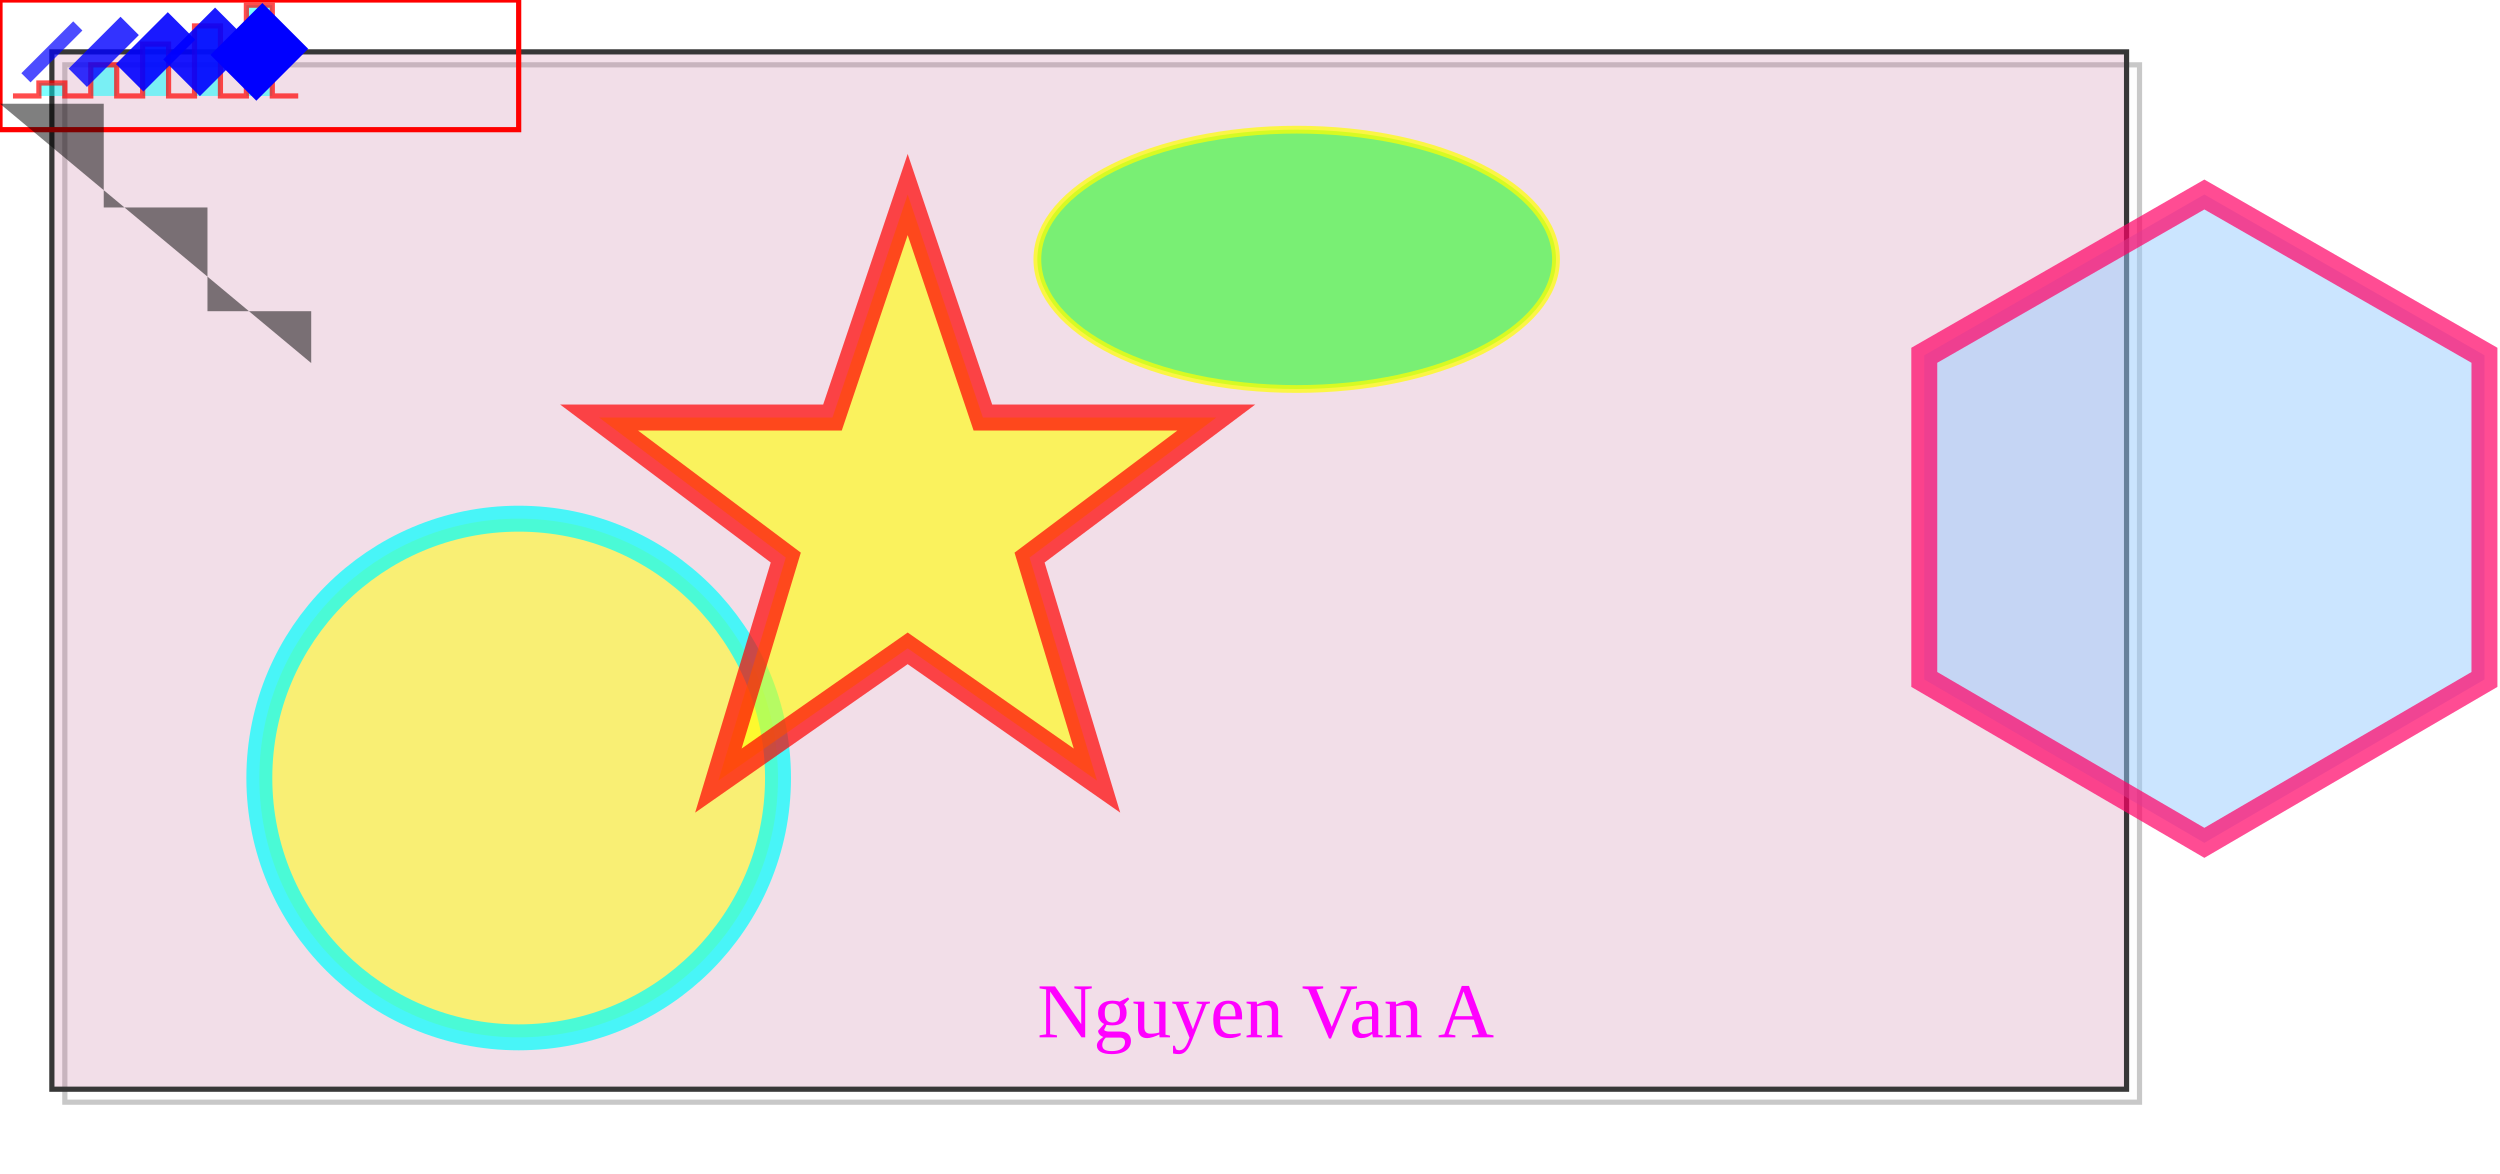
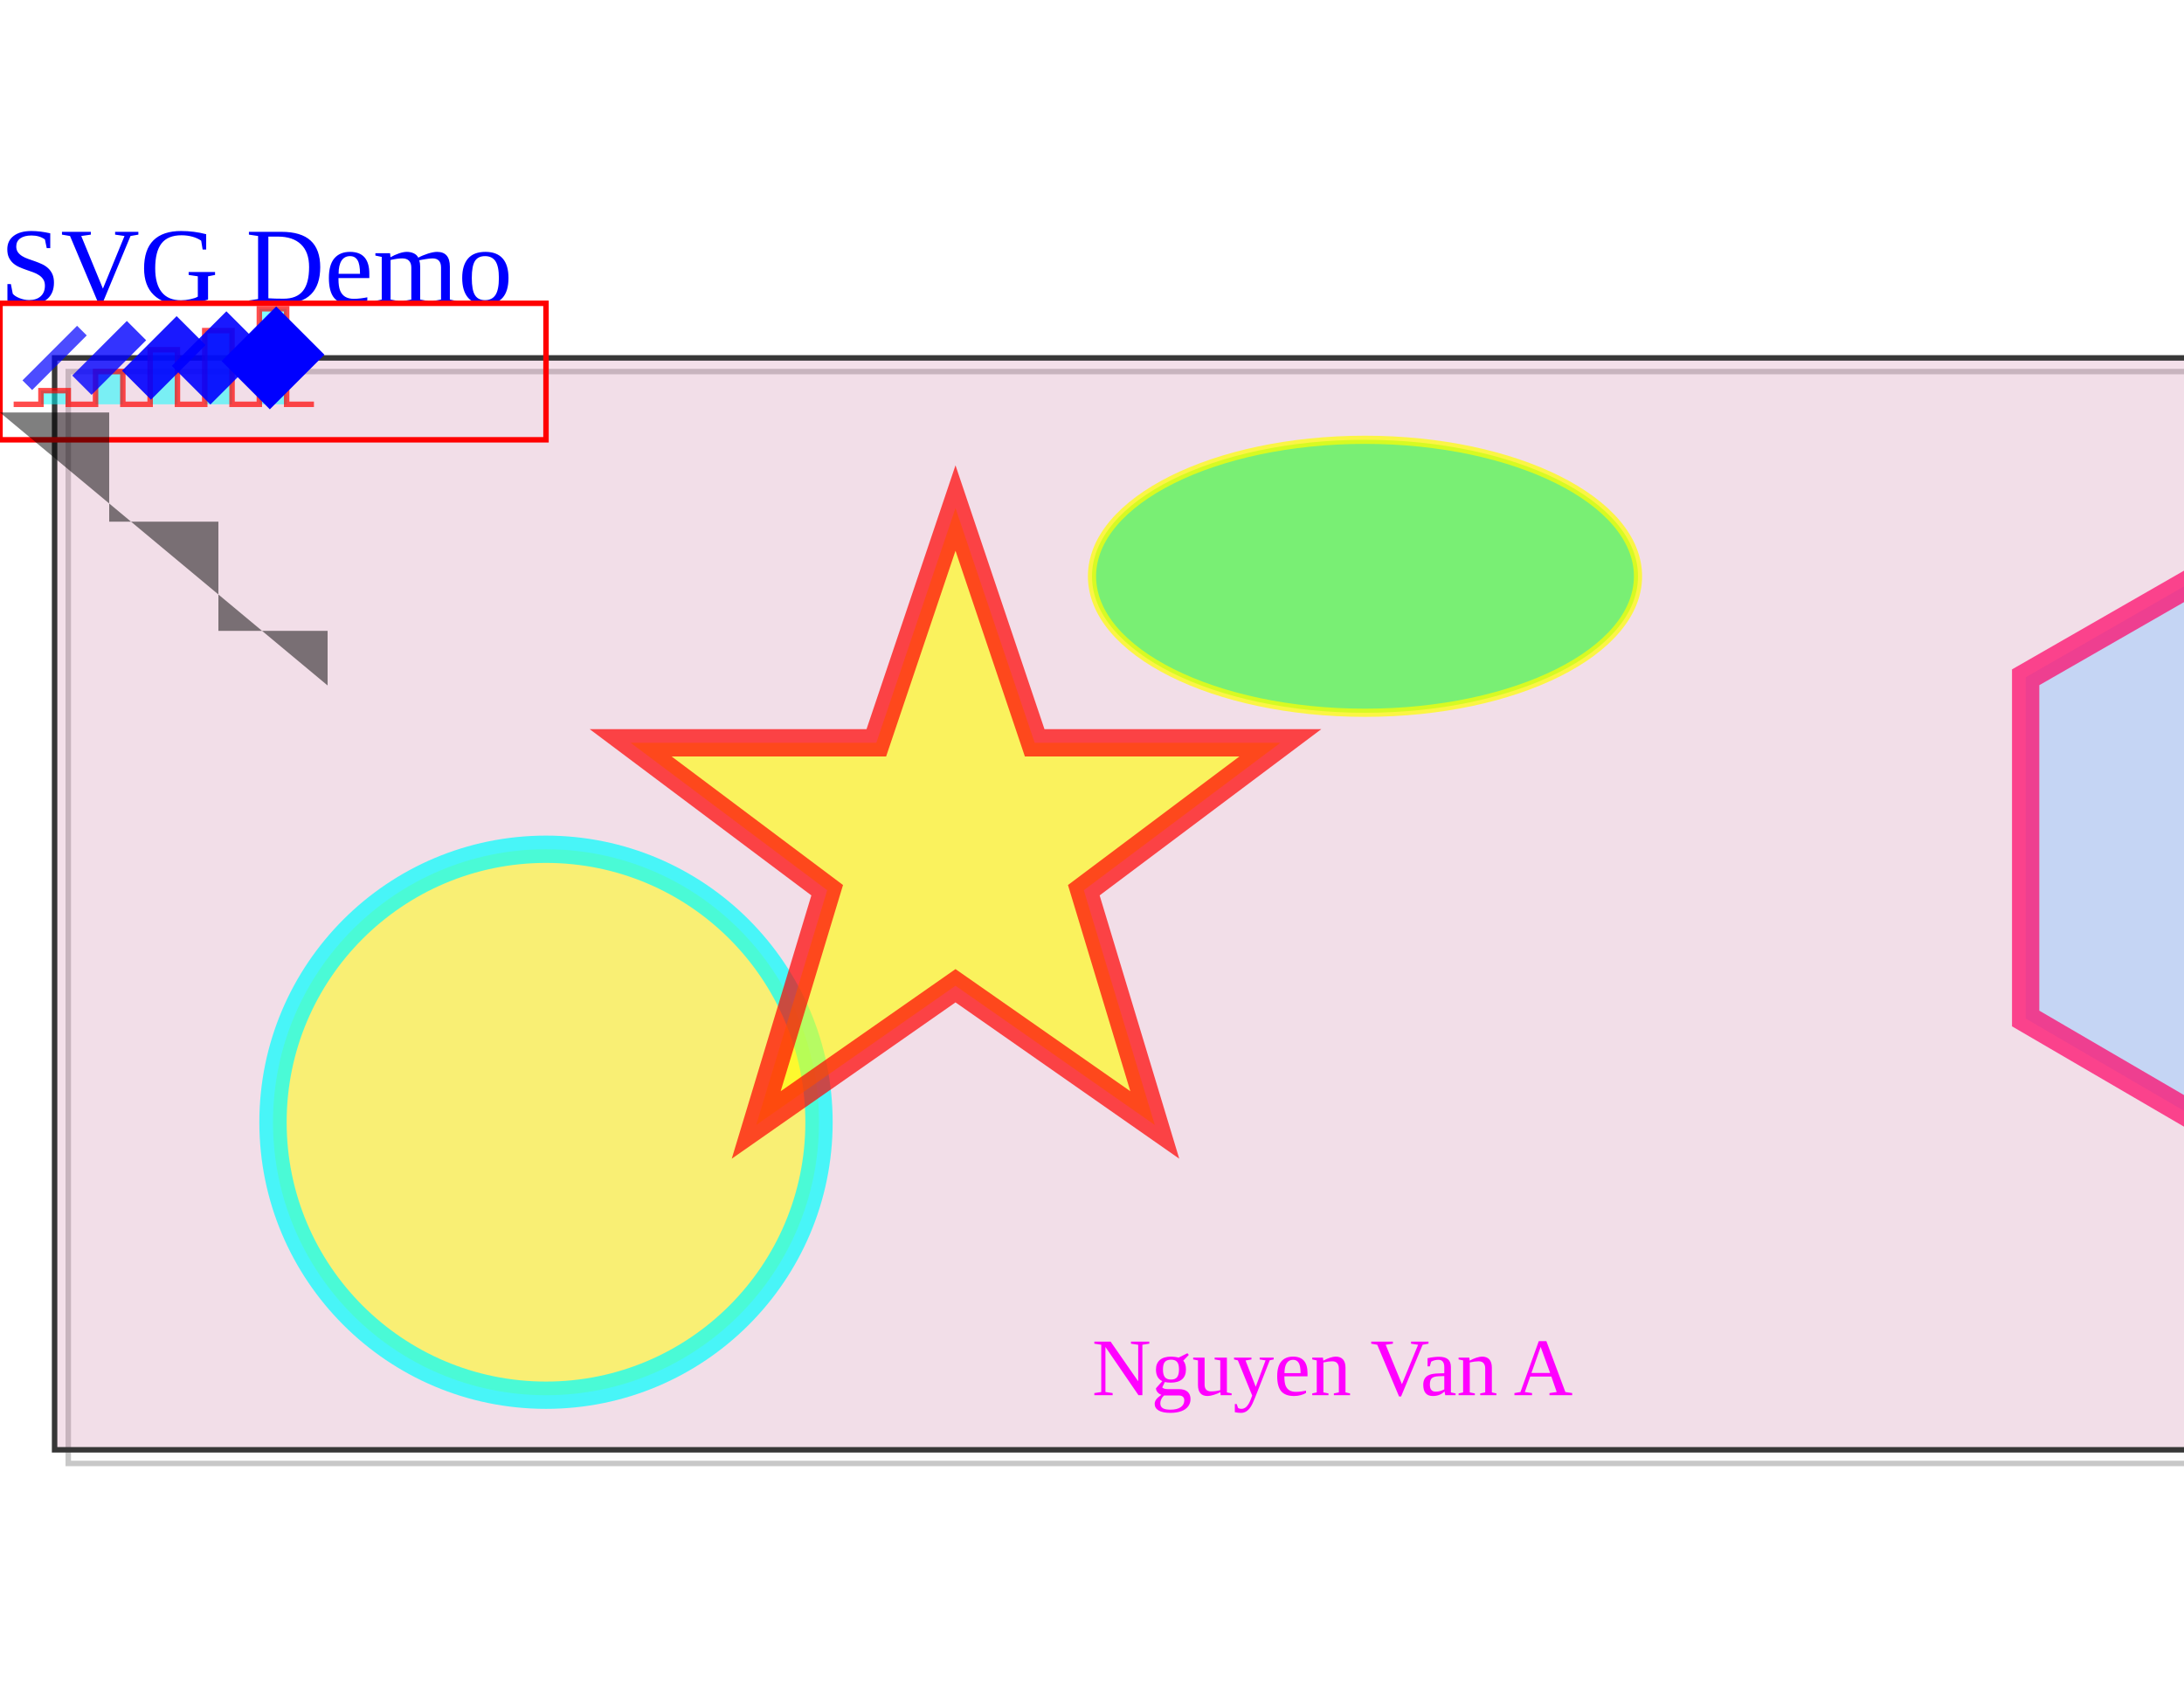
- <svg xmlns="http://www.w3.org/2000/svg">
+ <svg xmlns="http://www.w3.org/2000/svg" viewBox="0 0 800 400" width="900" height="700">
  <rect fill-opacity="0.01" stroke="rgb(200,200,200)" stroke-width="2" x="25" y="25" width="800" height="400" />
  <rect fill-opacity="0.2" fill="rgb(200,100,150)" stroke="rgb(55,55,55)" stroke-width="2" x="20" y="20" width="800" height="400" />
  <text x="0" y="0" fill="rgb(0,0,255)" font-size="40">SVG Demo</text>
  <rect fill-opacity="0" x="0" y="0" width="200" height="50" stroke="rgb(255,0,0)" stroke-width="2" />
  <text x="400" y="400" fill="rgb(255,0,255)" font-size="30">Nguyen Van A</text>
  <circle cx="200" cy="300" r="100" fill="rgb(255, 255, 0)" stroke="rgb(0, 255, 255)" stroke-width="10" stroke-opacity="0.7" fill-opacity="0.5" />
  <polyline stroke="rgb(255, 0, 0)" stroke-width="2" stroke-opacity="0.7" fill="rgb(0, 255, 255)" fill-opacity="0.5" points="5,37 15,37 15,32 25,32 25,37 35,37 35,25 45,25 45,37 55,37 55,17 65,17 65,37 75,37 75,10 85,10 85,37 95,37 95,2 105,2 105,37 115,37" />
  <ellipse cx="500" cy="100" rx="100" ry="50" stroke="rgb(255, 255, 0)" stroke-width="3" fill="rgb(0, 255, 0)" stroke-opacity="0.7" fill-opacity="0.5" />
  <line x1="10" y1="30" x2="30" y2="10" stroke="rgb(0, 0, 255)" stroke-width="5" stroke-opacity="0.7" />
  <line x1="30" y1="30" x2="50" y2="10" stroke="rgb(0, 0, 255)" stroke-width="10" stroke-opacity="0.8" />
  <line x1="50" y1="30" x2="70" y2="10" stroke="rgb(0, 0, 255)" stroke-width="15" stroke-opacity="0.9" />
  <line x1="70" y1="30" x2="90" y2="10" stroke="rgb(0, 0, 255)" stroke-width="20" stroke-opacity="0.9" />
  <line x1="90" y1="30" x2="110" y2="10" stroke="rgb(0, 0, 255)" stroke-width="25" stroke-opacity="1.0" />
+   <line x1="10" y1="30" x2="30" y2="30" stroke-width="5" />
  <polygon fill="rgb(153, 204, 255)" fill-opacity="0.5" stroke-width="10" stroke="rgb(255, 0, 102)" stroke-opacity="0.7" points="850,75 958,137 958,262 850,325 742,262 742,137" />
  <polygon fill="rgb(255, 255, 0)" fill-opacity="0.6" stroke-width="10" stroke="rgb(255, 0, 0)" stroke-opacity="0.7" points="350,75 379,161 469,161 397,215 423,301 350,250 277,301 303,215 231,161 321,161" />
  <polyline points="0,40 40,40 40,80 80,80 80,120 120,120 120,140" fill-opacity="0.5" />
</svg>
